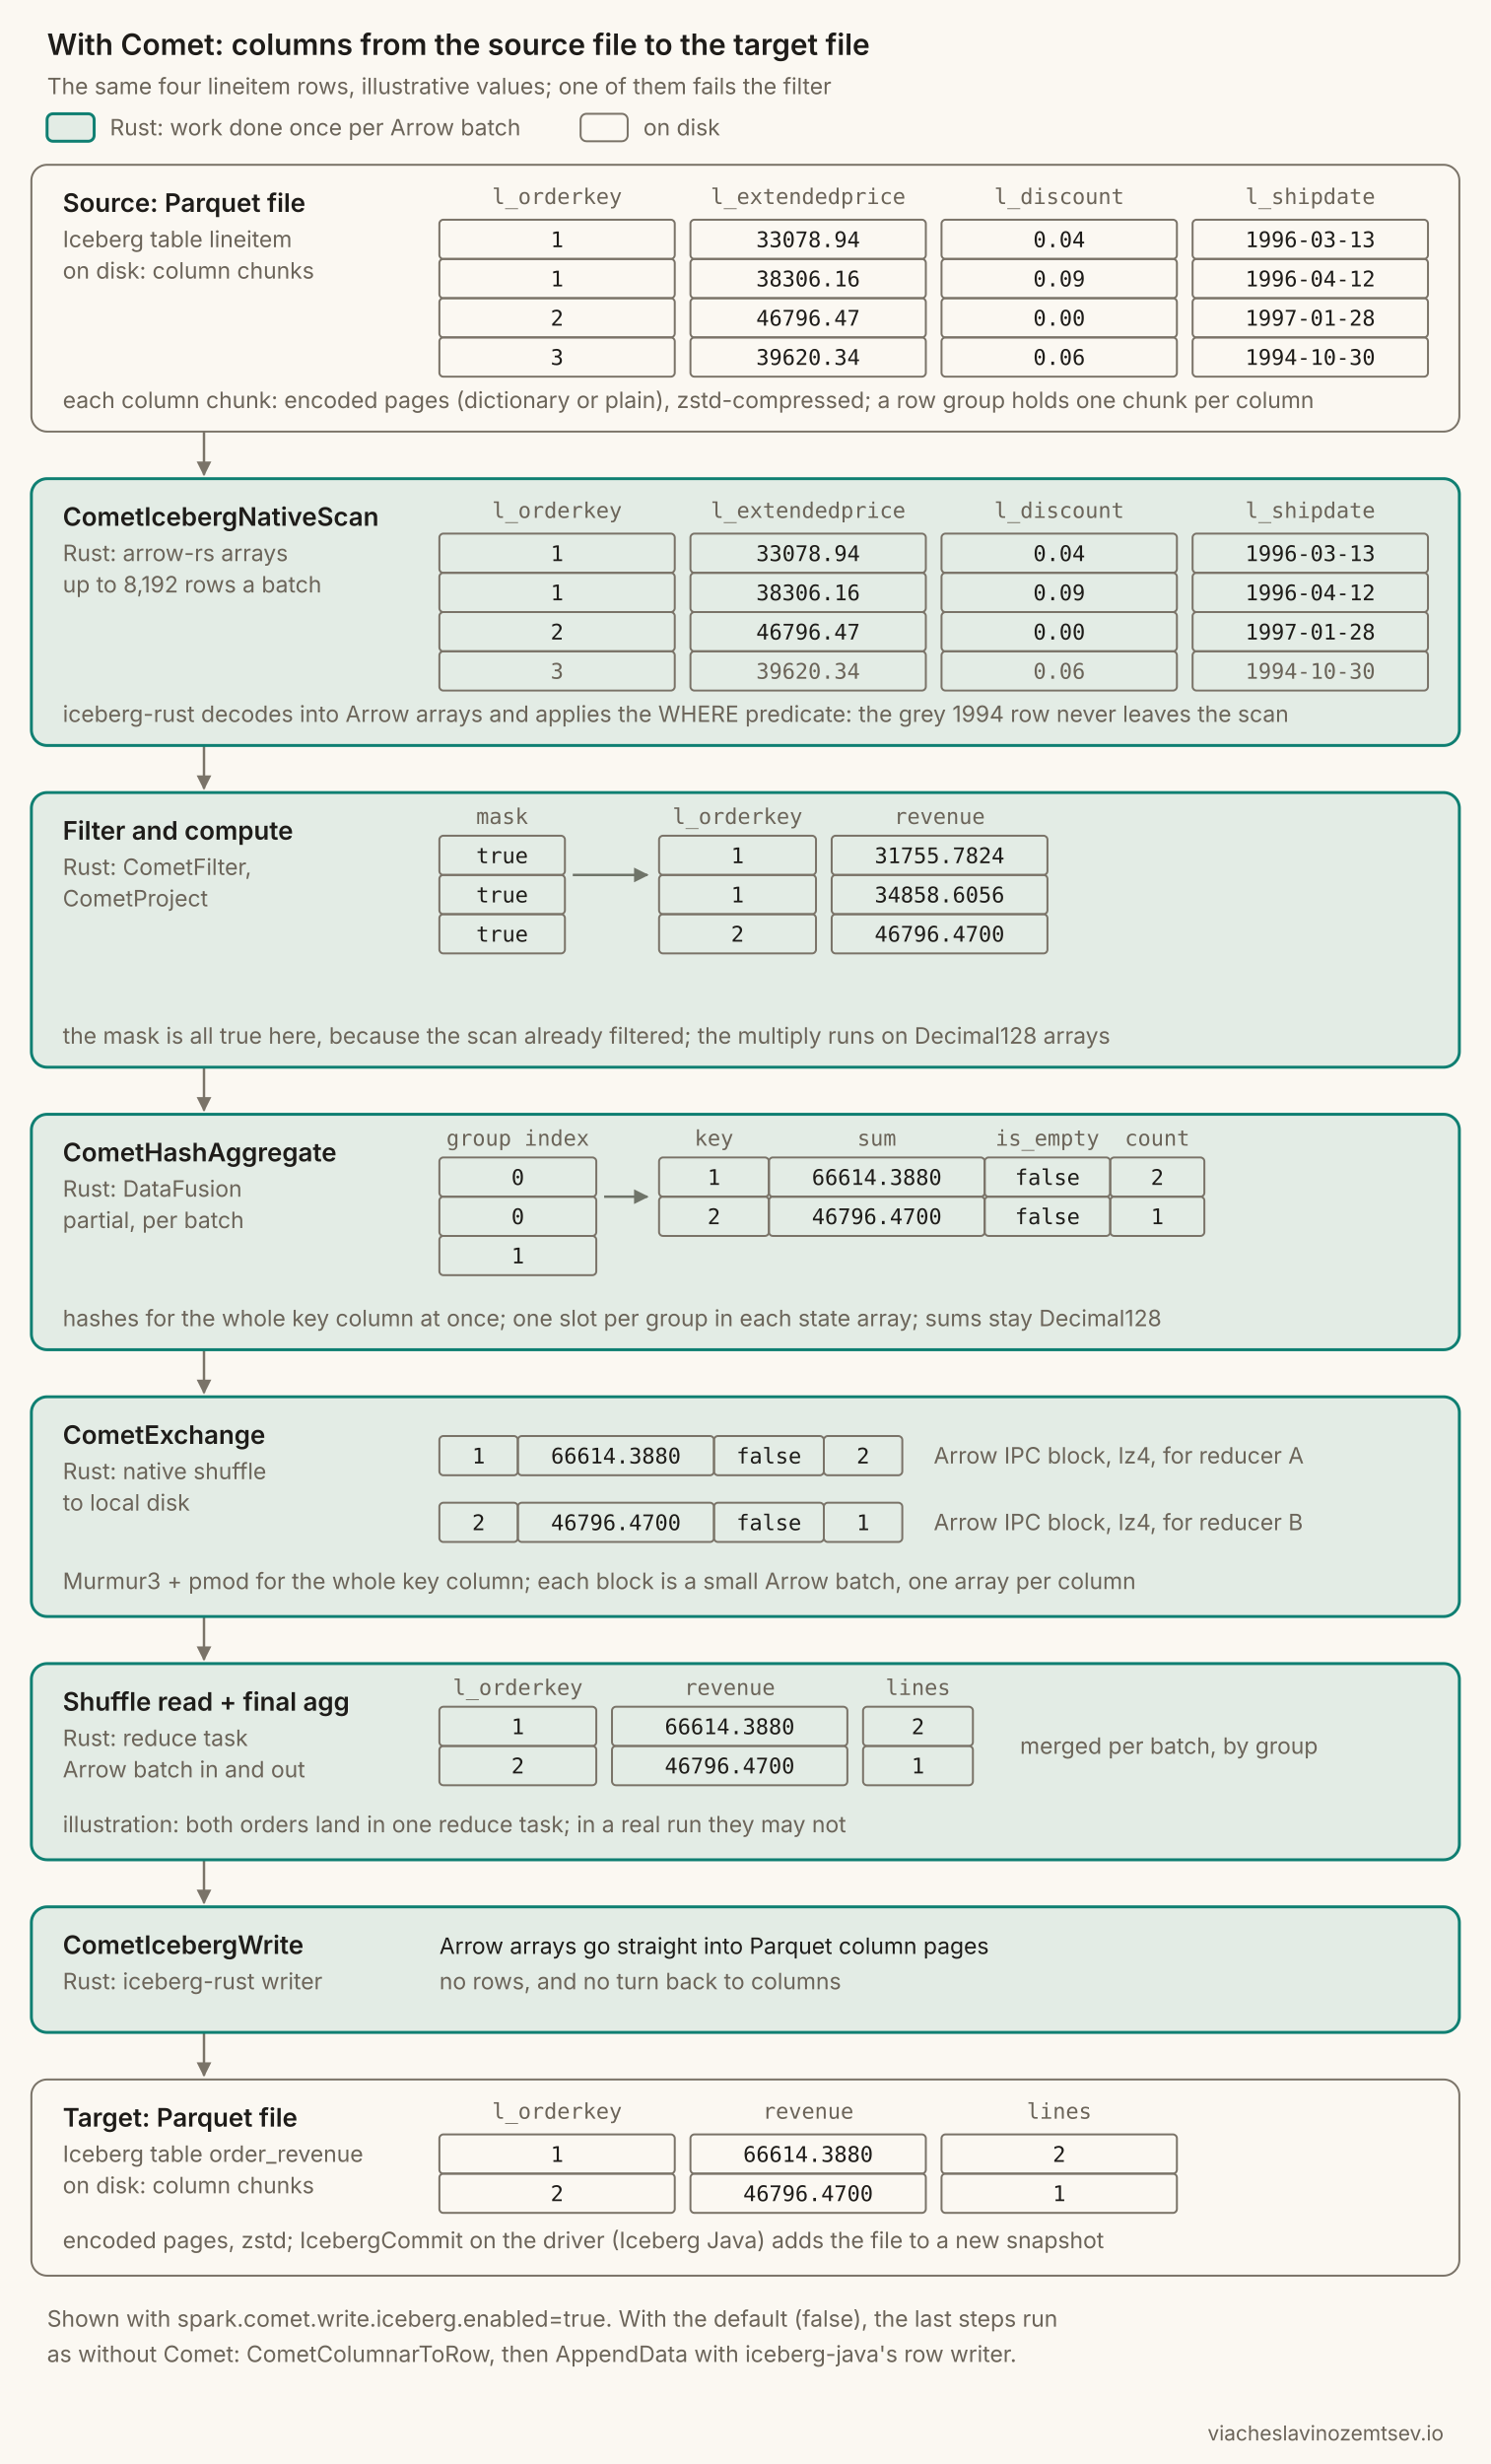
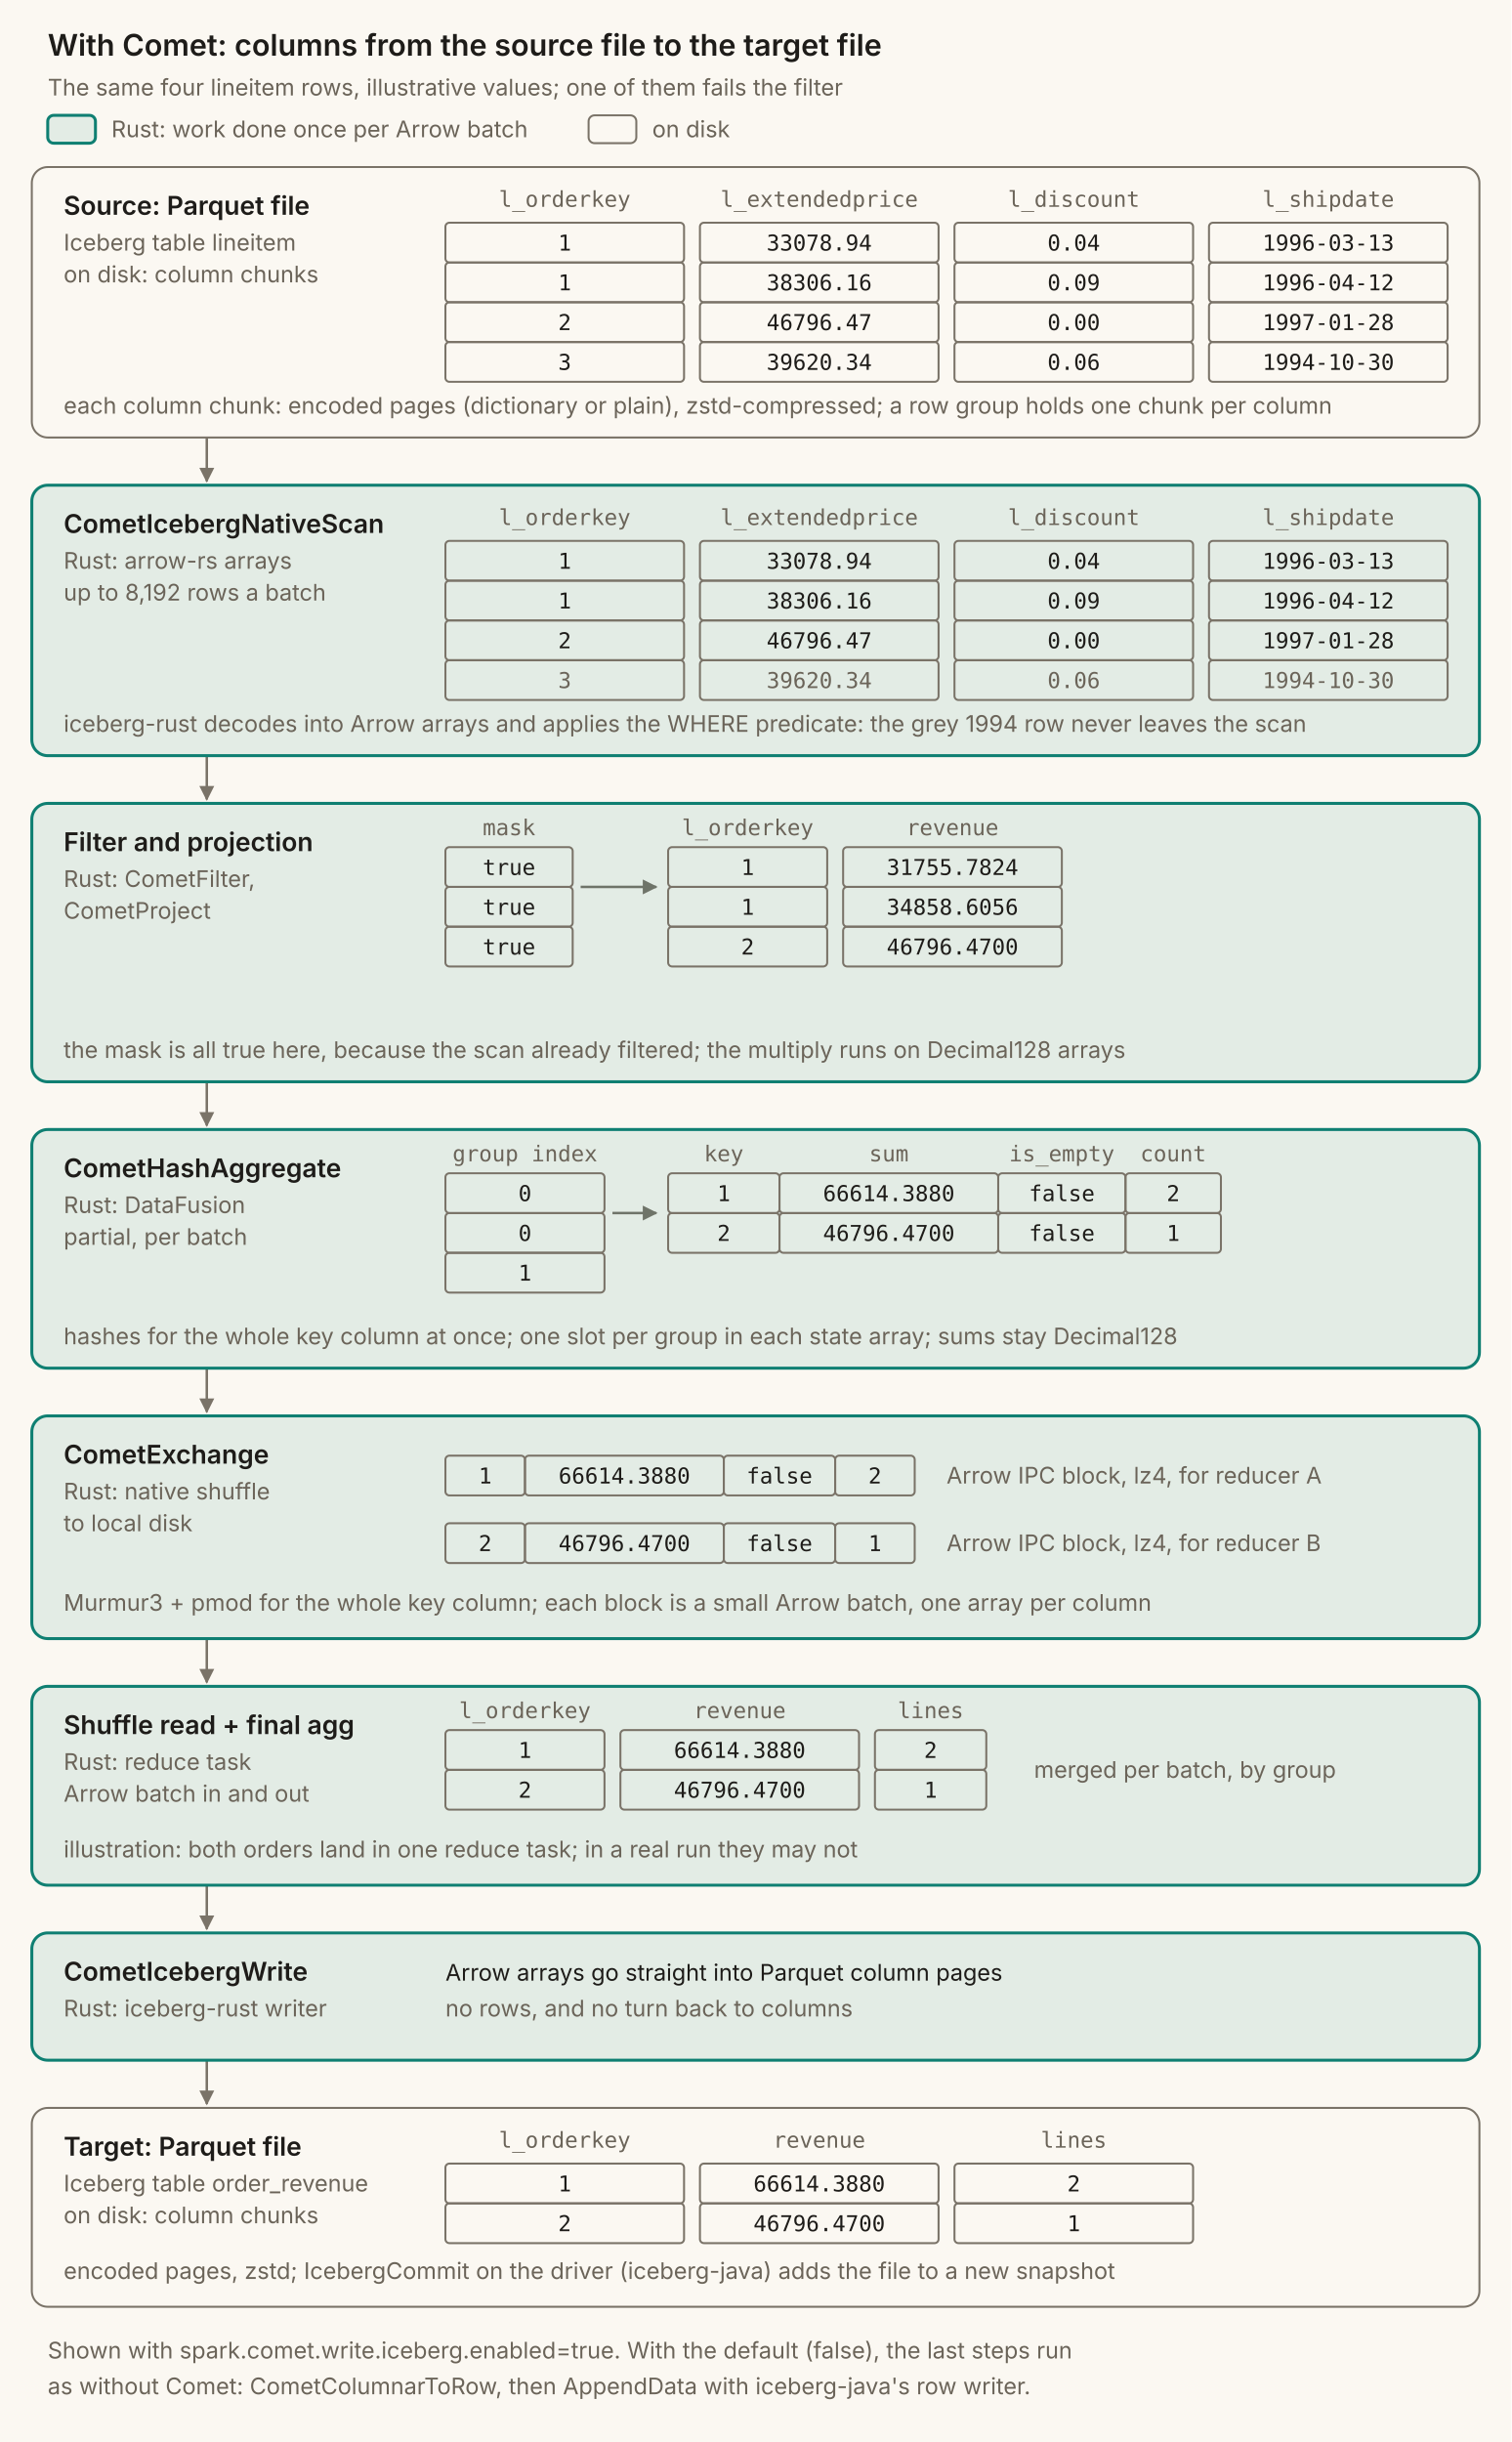
- <svg xmlns="http://www.w3.org/2000/svg" width="760" height="1256" viewBox="0 0 760 1256" role="img" aria-label="With Comet: columns from the source file to the target file" font-size="11.5" font-family="Inter, 'Helvetica Neue', Arial, sans-serif">
-   <rect id="paper" width="760" height="1256" fill="#FBF8F2" />
+ <svg xmlns="http://www.w3.org/2000/svg" width="760" height="1228" viewBox="0 0 760 1228" role="img" aria-label="With Comet: columns from the source file to the target file" font-size="11.5" font-family="Inter, 'Helvetica Neue', Arial, sans-serif">
+   <rect id="paper" width="760" height="1228" fill="#FBF8F2" />
  <defs>
    <marker id="j2-arrow" viewBox="0 0 10 10" refX="9" refY="5" markerWidth="6" markerHeight="6" orient="auto-start-reverse">
      <path d="M0 0L10 5L0 10z" fill="#7A7368" />
    </marker>
  </defs>
  <text x="24" y="28" font-size="15" font-weight="600" fill="#1E1C19">With Comet: columns from the source file to the target file</text>
  <text x="24" y="48" fill="#6B6459">The same four lineitem rows, illustrative values; one of them fails the filter</text>
  <g id="legend">
    <rect x="24" y="58" width="24" height="14" rx="3" fill="#0F7F72" fill-opacity="0.1" stroke="#0F7F72" stroke-width="1.5" />
    <text x="56" y="69" fill="#6B6459">Rust: work done once per Arrow batch</text>
    <rect x="296" y="58" width="24" height="14" rx="3" fill="none" stroke="#7A7368" stroke-width="1" />
    <text x="328" y="69" fill="#6B6459">on disk</text>
  </g>
  <g id="connectors" fill="none" stroke="#7A7368" stroke-width="1.25">
    <path d="M104 220V242" marker-end="url(#j2-arrow)" />
    <path d="M104 380V402" marker-end="url(#j2-arrow)" />
    <path d="M104 544V566" marker-end="url(#j2-arrow)" />
    <path d="M104 688V710" marker-end="url(#j2-arrow)" />
    <path d="M104 824V846" marker-end="url(#j2-arrow)" />
    <path d="M104 948V970" marker-end="url(#j2-arrow)" />
    <path d="M104 1036V1058" marker-end="url(#j2-arrow)" />
    <path d="M292 446H330" marker-end="url(#j2-arrow)" />
    <path d="M308 610H330" marker-end="url(#j2-arrow)" />
  </g>
  <g id="p1-source">
    <rect x="16" y="84" width="728" height="136" rx="8" fill="none" fill-opacity="1" stroke="#7A7368" stroke-width="1" />
    <text x="32" y="108" font-size="13" font-weight="600" fill="#1E1C19">Source: Parquet file</text>
    <text x="32" y="126" fill="#6B6459">Iceberg table lineitem</text>
    <text x="32" y="142" fill="#6B6459">on disk: column chunks</text>
    <text x="284" y="104" text-anchor="middle" fill="#6B6459" font-family="'IBM Plex Mono', Menlo, Consolas, monospace" font-size="11">l_orderkey</text>
    <text x="412" y="104" text-anchor="middle" fill="#6B6459" font-family="'IBM Plex Mono', Menlo, Consolas, monospace" font-size="11">l_extendedprice</text>
    <text x="540" y="104" text-anchor="middle" fill="#6B6459" font-family="'IBM Plex Mono', Menlo, Consolas, monospace" font-size="11">l_discount</text>
    <text x="668" y="104" text-anchor="middle" fill="#6B6459" font-family="'IBM Plex Mono', Menlo, Consolas, monospace" font-size="11">l_shipdate</text>
    <g>
      <rect x="224" y="112" width="120" height="20" rx="2" fill="none" stroke="#7A7368" stroke-width="1" />
      <rect x="224" y="132" width="120" height="20" rx="2" fill="none" stroke="#7A7368" stroke-width="1" />
      <rect x="224" y="152" width="120" height="20" rx="2" fill="none" stroke="#7A7368" stroke-width="1" />
      <rect x="224" y="172" width="120" height="20" rx="2" fill="none" stroke="#7A7368" stroke-width="1" />
    </g>
    <g>
      <rect x="352" y="112" width="120" height="20" rx="2" fill="none" stroke="#7A7368" stroke-width="1" />
      <rect x="352" y="132" width="120" height="20" rx="2" fill="none" stroke="#7A7368" stroke-width="1" />
      <rect x="352" y="152" width="120" height="20" rx="2" fill="none" stroke="#7A7368" stroke-width="1" />
      <rect x="352" y="172" width="120" height="20" rx="2" fill="none" stroke="#7A7368" stroke-width="1" />
    </g>
    <g>
      <rect x="480" y="112" width="120" height="20" rx="2" fill="none" stroke="#7A7368" stroke-width="1" />
      <rect x="480" y="132" width="120" height="20" rx="2" fill="none" stroke="#7A7368" stroke-width="1" />
      <rect x="480" y="152" width="120" height="20" rx="2" fill="none" stroke="#7A7368" stroke-width="1" />
      <rect x="480" y="172" width="120" height="20" rx="2" fill="none" stroke="#7A7368" stroke-width="1" />
    </g>
    <g>
      <rect x="608" y="112" width="120" height="20" rx="2" fill="none" stroke="#7A7368" stroke-width="1" />
      <rect x="608" y="132" width="120" height="20" rx="2" fill="none" stroke="#7A7368" stroke-width="1" />
      <rect x="608" y="152" width="120" height="20" rx="2" fill="none" stroke="#7A7368" stroke-width="1" />
      <rect x="608" y="172" width="120" height="20" rx="2" fill="none" stroke="#7A7368" stroke-width="1" />
    </g>
    <text x="284" y="126" text-anchor="middle" fill="#1E1C19" font-family="'IBM Plex Mono', Menlo, Consolas, monospace" font-size="11">1</text>
    <text x="284" y="146" text-anchor="middle" fill="#1E1C19" font-family="'IBM Plex Mono', Menlo, Consolas, monospace" font-size="11">1</text>
    <text x="284" y="166" text-anchor="middle" fill="#1E1C19" font-family="'IBM Plex Mono', Menlo, Consolas, monospace" font-size="11">2</text>
    <text x="284" y="186" text-anchor="middle" fill="#1E1C19" font-family="'IBM Plex Mono', Menlo, Consolas, monospace" font-size="11">3</text>
    <text x="412" y="126" text-anchor="middle" fill="#1E1C19" font-family="'IBM Plex Mono', Menlo, Consolas, monospace" font-size="11">33078.94</text>
    <text x="412" y="146" text-anchor="middle" fill="#1E1C19" font-family="'IBM Plex Mono', Menlo, Consolas, monospace" font-size="11">38306.16</text>
    <text x="412" y="166" text-anchor="middle" fill="#1E1C19" font-family="'IBM Plex Mono', Menlo, Consolas, monospace" font-size="11">46796.47</text>
    <text x="412" y="186" text-anchor="middle" fill="#1E1C19" font-family="'IBM Plex Mono', Menlo, Consolas, monospace" font-size="11">39620.34</text>
    <text x="540" y="126" text-anchor="middle" fill="#1E1C19" font-family="'IBM Plex Mono', Menlo, Consolas, monospace" font-size="11">0.04</text>
    <text x="540" y="146" text-anchor="middle" fill="#1E1C19" font-family="'IBM Plex Mono', Menlo, Consolas, monospace" font-size="11">0.09</text>
    <text x="540" y="166" text-anchor="middle" fill="#1E1C19" font-family="'IBM Plex Mono', Menlo, Consolas, monospace" font-size="11">0.00</text>
    <text x="540" y="186" text-anchor="middle" fill="#1E1C19" font-family="'IBM Plex Mono', Menlo, Consolas, monospace" font-size="11">0.06</text>
    <text x="668" y="126" text-anchor="middle" fill="#1E1C19" font-family="'IBM Plex Mono', Menlo, Consolas, monospace" font-size="11">1996-03-13</text>
    <text x="668" y="146" text-anchor="middle" fill="#1E1C19" font-family="'IBM Plex Mono', Menlo, Consolas, monospace" font-size="11">1996-04-12</text>
    <text x="668" y="166" text-anchor="middle" fill="#1E1C19" font-family="'IBM Plex Mono', Menlo, Consolas, monospace" font-size="11">1997-01-28</text>
    <text x="668" y="186" text-anchor="middle" fill="#1E1C19" font-family="'IBM Plex Mono', Menlo, Consolas, monospace" font-size="11">1994-10-30</text>
    <text x="32" y="208" fill="#6B6459">each column chunk: encoded pages (dictionary or plain), zstd-compressed; a row group holds one chunk per column</text>
  </g>
  <g id="p2-scan">
    <rect x="16" y="244" width="728" height="136" rx="8" fill="#0F7F72" fill-opacity="0.1" stroke="#0F7F72" stroke-width="1.5" />
    <text x="32" y="268" font-size="13" font-weight="600" fill="#1E1C19">CometIcebergNativeScan</text>
    <text x="32" y="286" fill="#6B6459">Rust: arrow-rs arrays</text>
    <text x="32" y="302" fill="#6B6459">up to 8,192 rows a batch</text>
    <text x="284" y="264" text-anchor="middle" fill="#6B6459" font-family="'IBM Plex Mono', Menlo, Consolas, monospace" font-size="11">l_orderkey</text>
    <text x="412" y="264" text-anchor="middle" fill="#6B6459" font-family="'IBM Plex Mono', Menlo, Consolas, monospace" font-size="11">l_extendedprice</text>
    <text x="540" y="264" text-anchor="middle" fill="#6B6459" font-family="'IBM Plex Mono', Menlo, Consolas, monospace" font-size="11">l_discount</text>
    <text x="668" y="264" text-anchor="middle" fill="#6B6459" font-family="'IBM Plex Mono', Menlo, Consolas, monospace" font-size="11">l_shipdate</text>
    <g>
      <rect x="224" y="272" width="120" height="20" rx="2" fill="none" stroke="#7A7368" stroke-width="1" />
      <rect x="224" y="292" width="120" height="20" rx="2" fill="none" stroke="#7A7368" stroke-width="1" />
      <rect x="224" y="312" width="120" height="20" rx="2" fill="none" stroke="#7A7368" stroke-width="1" />
      <rect x="224" y="332" width="120" height="20" rx="2" fill="none" stroke="#7A7368" stroke-width="1" />
    </g>
    <g>
      <rect x="352" y="272" width="120" height="20" rx="2" fill="none" stroke="#7A7368" stroke-width="1" />
      <rect x="352" y="292" width="120" height="20" rx="2" fill="none" stroke="#7A7368" stroke-width="1" />
      <rect x="352" y="312" width="120" height="20" rx="2" fill="none" stroke="#7A7368" stroke-width="1" />
      <rect x="352" y="332" width="120" height="20" rx="2" fill="none" stroke="#7A7368" stroke-width="1" />
    </g>
    <g>
      <rect x="480" y="272" width="120" height="20" rx="2" fill="none" stroke="#7A7368" stroke-width="1" />
      <rect x="480" y="292" width="120" height="20" rx="2" fill="none" stroke="#7A7368" stroke-width="1" />
      <rect x="480" y="312" width="120" height="20" rx="2" fill="none" stroke="#7A7368" stroke-width="1" />
      <rect x="480" y="332" width="120" height="20" rx="2" fill="none" stroke="#7A7368" stroke-width="1" />
    </g>
    <g>
      <rect x="608" y="272" width="120" height="20" rx="2" fill="none" stroke="#7A7368" stroke-width="1" />
      <rect x="608" y="292" width="120" height="20" rx="2" fill="none" stroke="#7A7368" stroke-width="1" />
      <rect x="608" y="312" width="120" height="20" rx="2" fill="none" stroke="#7A7368" stroke-width="1" />
      <rect x="608" y="332" width="120" height="20" rx="2" fill="none" stroke="#7A7368" stroke-width="1" />
    </g>
    <text x="284" y="286" text-anchor="middle" fill="#1E1C19" font-family="'IBM Plex Mono', Menlo, Consolas, monospace" font-size="11">1</text>
    <text x="284" y="306" text-anchor="middle" fill="#1E1C19" font-family="'IBM Plex Mono', Menlo, Consolas, monospace" font-size="11">1</text>
    <text x="284" y="326" text-anchor="middle" fill="#1E1C19" font-family="'IBM Plex Mono', Menlo, Consolas, monospace" font-size="11">2</text>
    <text x="284" y="346" text-anchor="middle" fill="#6B6459" font-family="'IBM Plex Mono', Menlo, Consolas, monospace" font-size="11">3</text>
    <text x="412" y="286" text-anchor="middle" fill="#1E1C19" font-family="'IBM Plex Mono', Menlo, Consolas, monospace" font-size="11">33078.94</text>
    <text x="412" y="306" text-anchor="middle" fill="#1E1C19" font-family="'IBM Plex Mono', Menlo, Consolas, monospace" font-size="11">38306.16</text>
    <text x="412" y="326" text-anchor="middle" fill="#1E1C19" font-family="'IBM Plex Mono', Menlo, Consolas, monospace" font-size="11">46796.47</text>
    <text x="412" y="346" text-anchor="middle" fill="#6B6459" font-family="'IBM Plex Mono', Menlo, Consolas, monospace" font-size="11">39620.34</text>
    <text x="540" y="286" text-anchor="middle" fill="#1E1C19" font-family="'IBM Plex Mono', Menlo, Consolas, monospace" font-size="11">0.04</text>
    <text x="540" y="306" text-anchor="middle" fill="#1E1C19" font-family="'IBM Plex Mono', Menlo, Consolas, monospace" font-size="11">0.09</text>
    <text x="540" y="326" text-anchor="middle" fill="#1E1C19" font-family="'IBM Plex Mono', Menlo, Consolas, monospace" font-size="11">0.00</text>
    <text x="540" y="346" text-anchor="middle" fill="#6B6459" font-family="'IBM Plex Mono', Menlo, Consolas, monospace" font-size="11">0.06</text>
    <text x="668" y="286" text-anchor="middle" fill="#1E1C19" font-family="'IBM Plex Mono', Menlo, Consolas, monospace" font-size="11">1996-03-13</text>
    <text x="668" y="306" text-anchor="middle" fill="#1E1C19" font-family="'IBM Plex Mono', Menlo, Consolas, monospace" font-size="11">1996-04-12</text>
    <text x="668" y="326" text-anchor="middle" fill="#1E1C19" font-family="'IBM Plex Mono', Menlo, Consolas, monospace" font-size="11">1997-01-28</text>
    <text x="668" y="346" text-anchor="middle" fill="#6B6459" font-family="'IBM Plex Mono', Menlo, Consolas, monospace" font-size="11">1994-10-30</text>
    <text x="32" y="368" fill="#6B6459">iceberg-rust decodes into Arrow arrays and applies the WHERE predicate: the grey 1994 row never leaves the scan</text>
  </g>
  <g id="p3-filter">
    <rect x="16" y="404" width="728" height="140" rx="8" fill="#0F7F72" fill-opacity="0.1" stroke="#0F7F72" stroke-width="1.5" />
-     <text x="32" y="428" font-size="13" font-weight="600" fill="#1E1C19">Filter and compute</text>
+     <text x="32" y="428" font-size="13" font-weight="600" fill="#1E1C19">Filter and projection</text>
    <text x="32" y="446" fill="#6B6459">Rust: CometFilter,</text>
    <text x="32" y="462" fill="#6B6459">CometProject</text>
    <text x="256" y="420" text-anchor="middle" fill="#6B6459" font-family="'IBM Plex Mono', Menlo, Consolas, monospace" font-size="11">mask</text>
    <text x="376" y="420" text-anchor="middle" fill="#6B6459" font-family="'IBM Plex Mono', Menlo, Consolas, monospace" font-size="11">l_orderkey</text>
    <text x="479" y="420" text-anchor="middle" fill="#6B6459" font-family="'IBM Plex Mono', Menlo, Consolas, monospace" font-size="11">revenue</text>
    <g>
      <rect x="224" y="426" width="64" height="20" rx="2" fill="none" stroke="#7A7368" stroke-width="1" />
      <rect x="224" y="446" width="64" height="20" rx="2" fill="none" stroke="#7A7368" stroke-width="1" />
      <rect x="224" y="466" width="64" height="20" rx="2" fill="none" stroke="#7A7368" stroke-width="1" />
    </g>
    <g>
      <rect x="336" y="426" width="80" height="20" rx="2" fill="none" stroke="#7A7368" stroke-width="1" />
      <rect x="336" y="446" width="80" height="20" rx="2" fill="none" stroke="#7A7368" stroke-width="1" />
      <rect x="336" y="466" width="80" height="20" rx="2" fill="none" stroke="#7A7368" stroke-width="1" />
    </g>
    <g>
      <rect x="424" y="426" width="110" height="20" rx="2" fill="none" stroke="#7A7368" stroke-width="1" />
      <rect x="424" y="446" width="110" height="20" rx="2" fill="none" stroke="#7A7368" stroke-width="1" />
      <rect x="424" y="466" width="110" height="20" rx="2" fill="none" stroke="#7A7368" stroke-width="1" />
    </g>
    <text x="256" y="440" text-anchor="middle" fill="#1E1C19" font-family="'IBM Plex Mono', Menlo, Consolas, monospace" font-size="11">true</text>
    <text x="256" y="460" text-anchor="middle" fill="#1E1C19" font-family="'IBM Plex Mono', Menlo, Consolas, monospace" font-size="11">true</text>
    <text x="256" y="480" text-anchor="middle" fill="#1E1C19" font-family="'IBM Plex Mono', Menlo, Consolas, monospace" font-size="11">true</text>
    <text x="376" y="440" text-anchor="middle" fill="#1E1C19" font-family="'IBM Plex Mono', Menlo, Consolas, monospace" font-size="11">1</text>
    <text x="376" y="460" text-anchor="middle" fill="#1E1C19" font-family="'IBM Plex Mono', Menlo, Consolas, monospace" font-size="11">1</text>
    <text x="376" y="480" text-anchor="middle" fill="#1E1C19" font-family="'IBM Plex Mono', Menlo, Consolas, monospace" font-size="11">2</text>
    <text x="479" y="440" text-anchor="middle" fill="#1E1C19" font-family="'IBM Plex Mono', Menlo, Consolas, monospace" font-size="11">31755.7824</text>
    <text x="479" y="460" text-anchor="middle" fill="#1E1C19" font-family="'IBM Plex Mono', Menlo, Consolas, monospace" font-size="11">34858.6056</text>
    <text x="479" y="480" text-anchor="middle" fill="#1E1C19" font-family="'IBM Plex Mono', Menlo, Consolas, monospace" font-size="11">46796.4700</text>
    <text x="32" y="532" fill="#6B6459">the mask is all true here, because the scan already filtered; the multiply runs on Decimal128 arrays</text>
  </g>
  <g id="p4-partial-agg">
    <rect x="16" y="568" width="728" height="120" rx="8" fill="#0F7F72" fill-opacity="0.1" stroke="#0F7F72" stroke-width="1.5" />
    <text x="32" y="592" font-size="13" font-weight="600" fill="#1E1C19">CometHashAggregate</text>
    <text x="32" y="610" fill="#6B6459">Rust: DataFusion</text>
    <text x="32" y="626" fill="#6B6459">partial, per batch</text>
    <text x="264" y="584" text-anchor="middle" fill="#6B6459" font-family="'IBM Plex Mono', Menlo, Consolas, monospace" font-size="11">group index</text>
    <text x="364" y="584" text-anchor="middle" fill="#6B6459" font-family="'IBM Plex Mono', Menlo, Consolas, monospace" font-size="11">key</text>
    <text x="447" y="584" text-anchor="middle" fill="#6B6459" font-family="'IBM Plex Mono', Menlo, Consolas, monospace" font-size="11">sum</text>
    <text x="534" y="584" text-anchor="middle" fill="#6B6459" font-family="'IBM Plex Mono', Menlo, Consolas, monospace" font-size="11">is_empty</text>
    <text x="590" y="584" text-anchor="middle" fill="#6B6459" font-family="'IBM Plex Mono', Menlo, Consolas, monospace" font-size="11">count</text>
    <g>
      <rect x="224" y="590" width="80" height="20" rx="2" fill="none" stroke="#7A7368" stroke-width="1" />
      <rect x="224" y="610" width="80" height="20" rx="2" fill="none" stroke="#7A7368" stroke-width="1" />
      <rect x="224" y="630" width="80" height="20" rx="2" fill="none" stroke="#7A7368" stroke-width="1" />
    </g>
    <g>
      <rect x="336" y="590" width="56" height="20" rx="2" fill="none" stroke="#7A7368" stroke-width="1" />
      <rect x="336" y="610" width="56" height="20" rx="2" fill="none" stroke="#7A7368" stroke-width="1" />
    </g>
    <g>
      <rect x="392" y="590" width="110" height="20" rx="2" fill="none" stroke="#7A7368" stroke-width="1" />
      <rect x="392" y="610" width="110" height="20" rx="2" fill="none" stroke="#7A7368" stroke-width="1" />
    </g>
    <g>
      <rect x="502" y="590" width="64" height="20" rx="2" fill="none" stroke="#7A7368" stroke-width="1" />
      <rect x="502" y="610" width="64" height="20" rx="2" fill="none" stroke="#7A7368" stroke-width="1" />
    </g>
    <g>
      <rect x="566" y="590" width="48" height="20" rx="2" fill="none" stroke="#7A7368" stroke-width="1" />
      <rect x="566" y="610" width="48" height="20" rx="2" fill="none" stroke="#7A7368" stroke-width="1" />
    </g>
    <text x="264" y="604" text-anchor="middle" fill="#1E1C19" font-family="'IBM Plex Mono', Menlo, Consolas, monospace" font-size="11">0</text>
    <text x="264" y="624" text-anchor="middle" fill="#1E1C19" font-family="'IBM Plex Mono', Menlo, Consolas, monospace" font-size="11">0</text>
    <text x="264" y="644" text-anchor="middle" fill="#1E1C19" font-family="'IBM Plex Mono', Menlo, Consolas, monospace" font-size="11">1</text>
    <text x="364" y="604" text-anchor="middle" fill="#1E1C19" font-family="'IBM Plex Mono', Menlo, Consolas, monospace" font-size="11">1</text>
    <text x="364" y="624" text-anchor="middle" fill="#1E1C19" font-family="'IBM Plex Mono', Menlo, Consolas, monospace" font-size="11">2</text>
    <text x="447" y="604" text-anchor="middle" fill="#1E1C19" font-family="'IBM Plex Mono', Menlo, Consolas, monospace" font-size="11">66614.3880</text>
    <text x="447" y="624" text-anchor="middle" fill="#1E1C19" font-family="'IBM Plex Mono', Menlo, Consolas, monospace" font-size="11">46796.4700</text>
    <text x="534" y="604" text-anchor="middle" fill="#1E1C19" font-family="'IBM Plex Mono', Menlo, Consolas, monospace" font-size="11">false</text>
    <text x="534" y="624" text-anchor="middle" fill="#1E1C19" font-family="'IBM Plex Mono', Menlo, Consolas, monospace" font-size="11">false</text>
    <text x="590" y="604" text-anchor="middle" fill="#1E1C19" font-family="'IBM Plex Mono', Menlo, Consolas, monospace" font-size="11">2</text>
    <text x="590" y="624" text-anchor="middle" fill="#1E1C19" font-family="'IBM Plex Mono', Menlo, Consolas, monospace" font-size="11">1</text>
    <text x="32" y="676" fill="#6B6459">hashes for the whole key column at once; one slot per group in each state array; sums stay Decimal128</text>
  </g>
  <g id="p5-shuffle">
    <rect x="16" y="712" width="728" height="112" rx="8" fill="#0F7F72" fill-opacity="0.1" stroke="#0F7F72" stroke-width="1.5" />
    <text x="32" y="736" font-size="13" font-weight="600" fill="#1E1C19">CometExchange</text>
    <text x="32" y="754" fill="#6B6459">Rust: native shuffle</text>
    <text x="32" y="770" fill="#6B6459">to local disk</text>
    <rect x="224" y="732" width="40" height="20" rx="2" fill="none" stroke="#7A7368" stroke-width="1" />
    <rect x="264" y="732" width="100" height="20" rx="2" fill="none" stroke="#7A7368" stroke-width="1" />
    <rect x="364" y="732" width="56" height="20" rx="2" fill="none" stroke="#7A7368" stroke-width="1" />
    <rect x="420" y="732" width="40" height="20" rx="2" fill="none" stroke="#7A7368" stroke-width="1" />
    <rect x="224" y="766" width="40" height="20" rx="2" fill="none" stroke="#7A7368" stroke-width="1" />
    <rect x="264" y="766" width="100" height="20" rx="2" fill="none" stroke="#7A7368" stroke-width="1" />
    <rect x="364" y="766" width="56" height="20" rx="2" fill="none" stroke="#7A7368" stroke-width="1" />
    <rect x="420" y="766" width="40" height="20" rx="2" fill="none" stroke="#7A7368" stroke-width="1" />
    <text x="244" y="746" text-anchor="middle" fill="#1E1C19" font-family="'IBM Plex Mono', Menlo, Consolas, monospace" font-size="11">1</text>
    <text x="314" y="746" text-anchor="middle" fill="#1E1C19" font-family="'IBM Plex Mono', Menlo, Consolas, monospace" font-size="11">66614.3880</text>
    <text x="392" y="746" text-anchor="middle" fill="#1E1C19" font-family="'IBM Plex Mono', Menlo, Consolas, monospace" font-size="11">false</text>
    <text x="440" y="746" text-anchor="middle" fill="#1E1C19" font-family="'IBM Plex Mono', Menlo, Consolas, monospace" font-size="11">2</text>
    <text x="476" y="746" fill="#6B6459">Arrow IPC block, lz4, for reducer A</text>
    <text x="244" y="780" text-anchor="middle" fill="#1E1C19" font-family="'IBM Plex Mono', Menlo, Consolas, monospace" font-size="11">2</text>
    <text x="314" y="780" text-anchor="middle" fill="#1E1C19" font-family="'IBM Plex Mono', Menlo, Consolas, monospace" font-size="11">46796.4700</text>
    <text x="392" y="780" text-anchor="middle" fill="#1E1C19" font-family="'IBM Plex Mono', Menlo, Consolas, monospace" font-size="11">false</text>
    <text x="440" y="780" text-anchor="middle" fill="#1E1C19" font-family="'IBM Plex Mono', Menlo, Consolas, monospace" font-size="11">1</text>
    <text x="476" y="780" fill="#6B6459">Arrow IPC block, lz4, for reducer B</text>
    <text x="32" y="810" fill="#6B6459">Murmur3 + pmod for the whole key column; each block is a small Arrow batch, one array per column</text>
  </g>
  <g id="p6-final-agg">
    <rect x="16" y="848" width="728" height="100" rx="8" fill="#0F7F72" fill-opacity="0.1" stroke="#0F7F72" stroke-width="1.5" />
    <text x="32" y="872" font-size="13" font-weight="600" fill="#1E1C19">Shuffle read + final agg</text>
    <text x="32" y="890" fill="#6B6459">Rust: reduce task</text>
    <text x="32" y="906" fill="#6B6459">Arrow batch in and out</text>
    <text x="264" y="864" text-anchor="middle" fill="#6B6459" font-family="'IBM Plex Mono', Menlo, Consolas, monospace" font-size="11">l_orderkey</text>
    <text x="372" y="864" text-anchor="middle" fill="#6B6459" font-family="'IBM Plex Mono', Menlo, Consolas, monospace" font-size="11">revenue</text>
    <text x="468" y="864" text-anchor="middle" fill="#6B6459" font-family="'IBM Plex Mono', Menlo, Consolas, monospace" font-size="11">lines</text>
    <g>
      <rect x="224" y="870" width="80" height="20" rx="2" fill="none" stroke="#7A7368" stroke-width="1" />
      <rect x="224" y="890" width="80" height="20" rx="2" fill="none" stroke="#7A7368" stroke-width="1" />
    </g>
    <g>
      <rect x="312" y="870" width="120" height="20" rx="2" fill="none" stroke="#7A7368" stroke-width="1" />
      <rect x="312" y="890" width="120" height="20" rx="2" fill="none" stroke="#7A7368" stroke-width="1" />
    </g>
    <g>
      <rect x="440" y="870" width="56" height="20" rx="2" fill="none" stroke="#7A7368" stroke-width="1" />
      <rect x="440" y="890" width="56" height="20" rx="2" fill="none" stroke="#7A7368" stroke-width="1" />
    </g>
    <text x="264" y="884" text-anchor="middle" fill="#1E1C19" font-family="'IBM Plex Mono', Menlo, Consolas, monospace" font-size="11">1</text>
    <text x="264" y="904" text-anchor="middle" fill="#1E1C19" font-family="'IBM Plex Mono', Menlo, Consolas, monospace" font-size="11">2</text>
    <text x="372" y="884" text-anchor="middle" fill="#1E1C19" font-family="'IBM Plex Mono', Menlo, Consolas, monospace" font-size="11">66614.3880</text>
    <text x="372" y="904" text-anchor="middle" fill="#1E1C19" font-family="'IBM Plex Mono', Menlo, Consolas, monospace" font-size="11">46796.4700</text>
    <text x="468" y="884" text-anchor="middle" fill="#1E1C19" font-family="'IBM Plex Mono', Menlo, Consolas, monospace" font-size="11">2</text>
    <text x="468" y="904" text-anchor="middle" fill="#1E1C19" font-family="'IBM Plex Mono', Menlo, Consolas, monospace" font-size="11">1</text>
    <text x="520" y="894" fill="#6B6459">merged per batch, by group</text>
    <text x="32" y="934" fill="#6B6459">illustration: both orders land in one reduce task; in a real run they may not</text>
  </g>
  <g id="p7-writer">
    <rect x="16" y="972" width="728" height="64" rx="8" fill="#0F7F72" fill-opacity="0.1" stroke="#0F7F72" stroke-width="1.5" />
    <text x="32" y="996" font-size="13" font-weight="600" fill="#1E1C19">CometIcebergWrite</text>
    <text x="32" y="1014" fill="#6B6459">Rust: iceberg-rust writer</text>
    <text x="224" y="996" fill="#1E1C19">Arrow arrays go straight into Parquet column pages</text>
    <text x="224" y="1014" fill="#6B6459">no rows, and no turn back to columns</text>
  </g>
  <g id="p8-target">
    <rect x="16" y="1060" width="728" height="100" rx="8" fill="none" fill-opacity="1" stroke="#7A7368" stroke-width="1" />
    <text x="32" y="1084" font-size="13" font-weight="600" fill="#1E1C19">Target: Parquet file</text>
    <text x="32" y="1102" fill="#6B6459">Iceberg table order_revenue</text>
    <text x="32" y="1118" fill="#6B6459">on disk: column chunks</text>
    <text x="284" y="1080" text-anchor="middle" fill="#6B6459" font-family="'IBM Plex Mono', Menlo, Consolas, monospace" font-size="11">l_orderkey</text>
    <text x="412" y="1080" text-anchor="middle" fill="#6B6459" font-family="'IBM Plex Mono', Menlo, Consolas, monospace" font-size="11">revenue</text>
    <text x="540" y="1080" text-anchor="middle" fill="#6B6459" font-family="'IBM Plex Mono', Menlo, Consolas, monospace" font-size="11">lines</text>
    <g>
      <rect x="224" y="1088" width="120" height="20" rx="2" fill="none" stroke="#7A7368" stroke-width="1" />
      <rect x="224" y="1108" width="120" height="20" rx="2" fill="none" stroke="#7A7368" stroke-width="1" />
    </g>
    <g>
      <rect x="352" y="1088" width="120" height="20" rx="2" fill="none" stroke="#7A7368" stroke-width="1" />
      <rect x="352" y="1108" width="120" height="20" rx="2" fill="none" stroke="#7A7368" stroke-width="1" />
    </g>
    <g>
      <rect x="480" y="1088" width="120" height="20" rx="2" fill="none" stroke="#7A7368" stroke-width="1" />
      <rect x="480" y="1108" width="120" height="20" rx="2" fill="none" stroke="#7A7368" stroke-width="1" />
    </g>
    <text x="284" y="1102" text-anchor="middle" fill="#1E1C19" font-family="'IBM Plex Mono', Menlo, Consolas, monospace" font-size="11">1</text>
    <text x="284" y="1122" text-anchor="middle" fill="#1E1C19" font-family="'IBM Plex Mono', Menlo, Consolas, monospace" font-size="11">2</text>
    <text x="412" y="1102" text-anchor="middle" fill="#1E1C19" font-family="'IBM Plex Mono', Menlo, Consolas, monospace" font-size="11">66614.3880</text>
    <text x="412" y="1122" text-anchor="middle" fill="#1E1C19" font-family="'IBM Plex Mono', Menlo, Consolas, monospace" font-size="11">46796.4700</text>
    <text x="540" y="1102" text-anchor="middle" fill="#1E1C19" font-family="'IBM Plex Mono', Menlo, Consolas, monospace" font-size="11">2</text>
    <text x="540" y="1122" text-anchor="middle" fill="#1E1C19" font-family="'IBM Plex Mono', Menlo, Consolas, monospace" font-size="11">1</text>
-     <text x="32" y="1146" fill="#6B6459">encoded pages, zstd; IcebergCommit on the driver (Iceberg Java) adds the file to a new snapshot</text>
+     <text x="32" y="1146" fill="#6B6459">encoded pages, zstd; IcebergCommit on the driver (iceberg-java) adds the file to a new snapshot</text>
  </g>
  <g id="defaults-note">
    <text x="24" y="1186" fill="#6B6459">Shown with spark.comet.write.iceberg.enabled=true. With the default (false), the last steps run</text>
    <text x="24" y="1204" fill="#6B6459">as without Comet: CometColumnarToRow, then AppendData with iceberg-java's row writer.</text>
  </g>
-   <text id="credit" x="736" y="1244" text-anchor="end" font-size="10.5" fill="#6B6459">viacheslavinozemtsev.io</text>
</svg>
